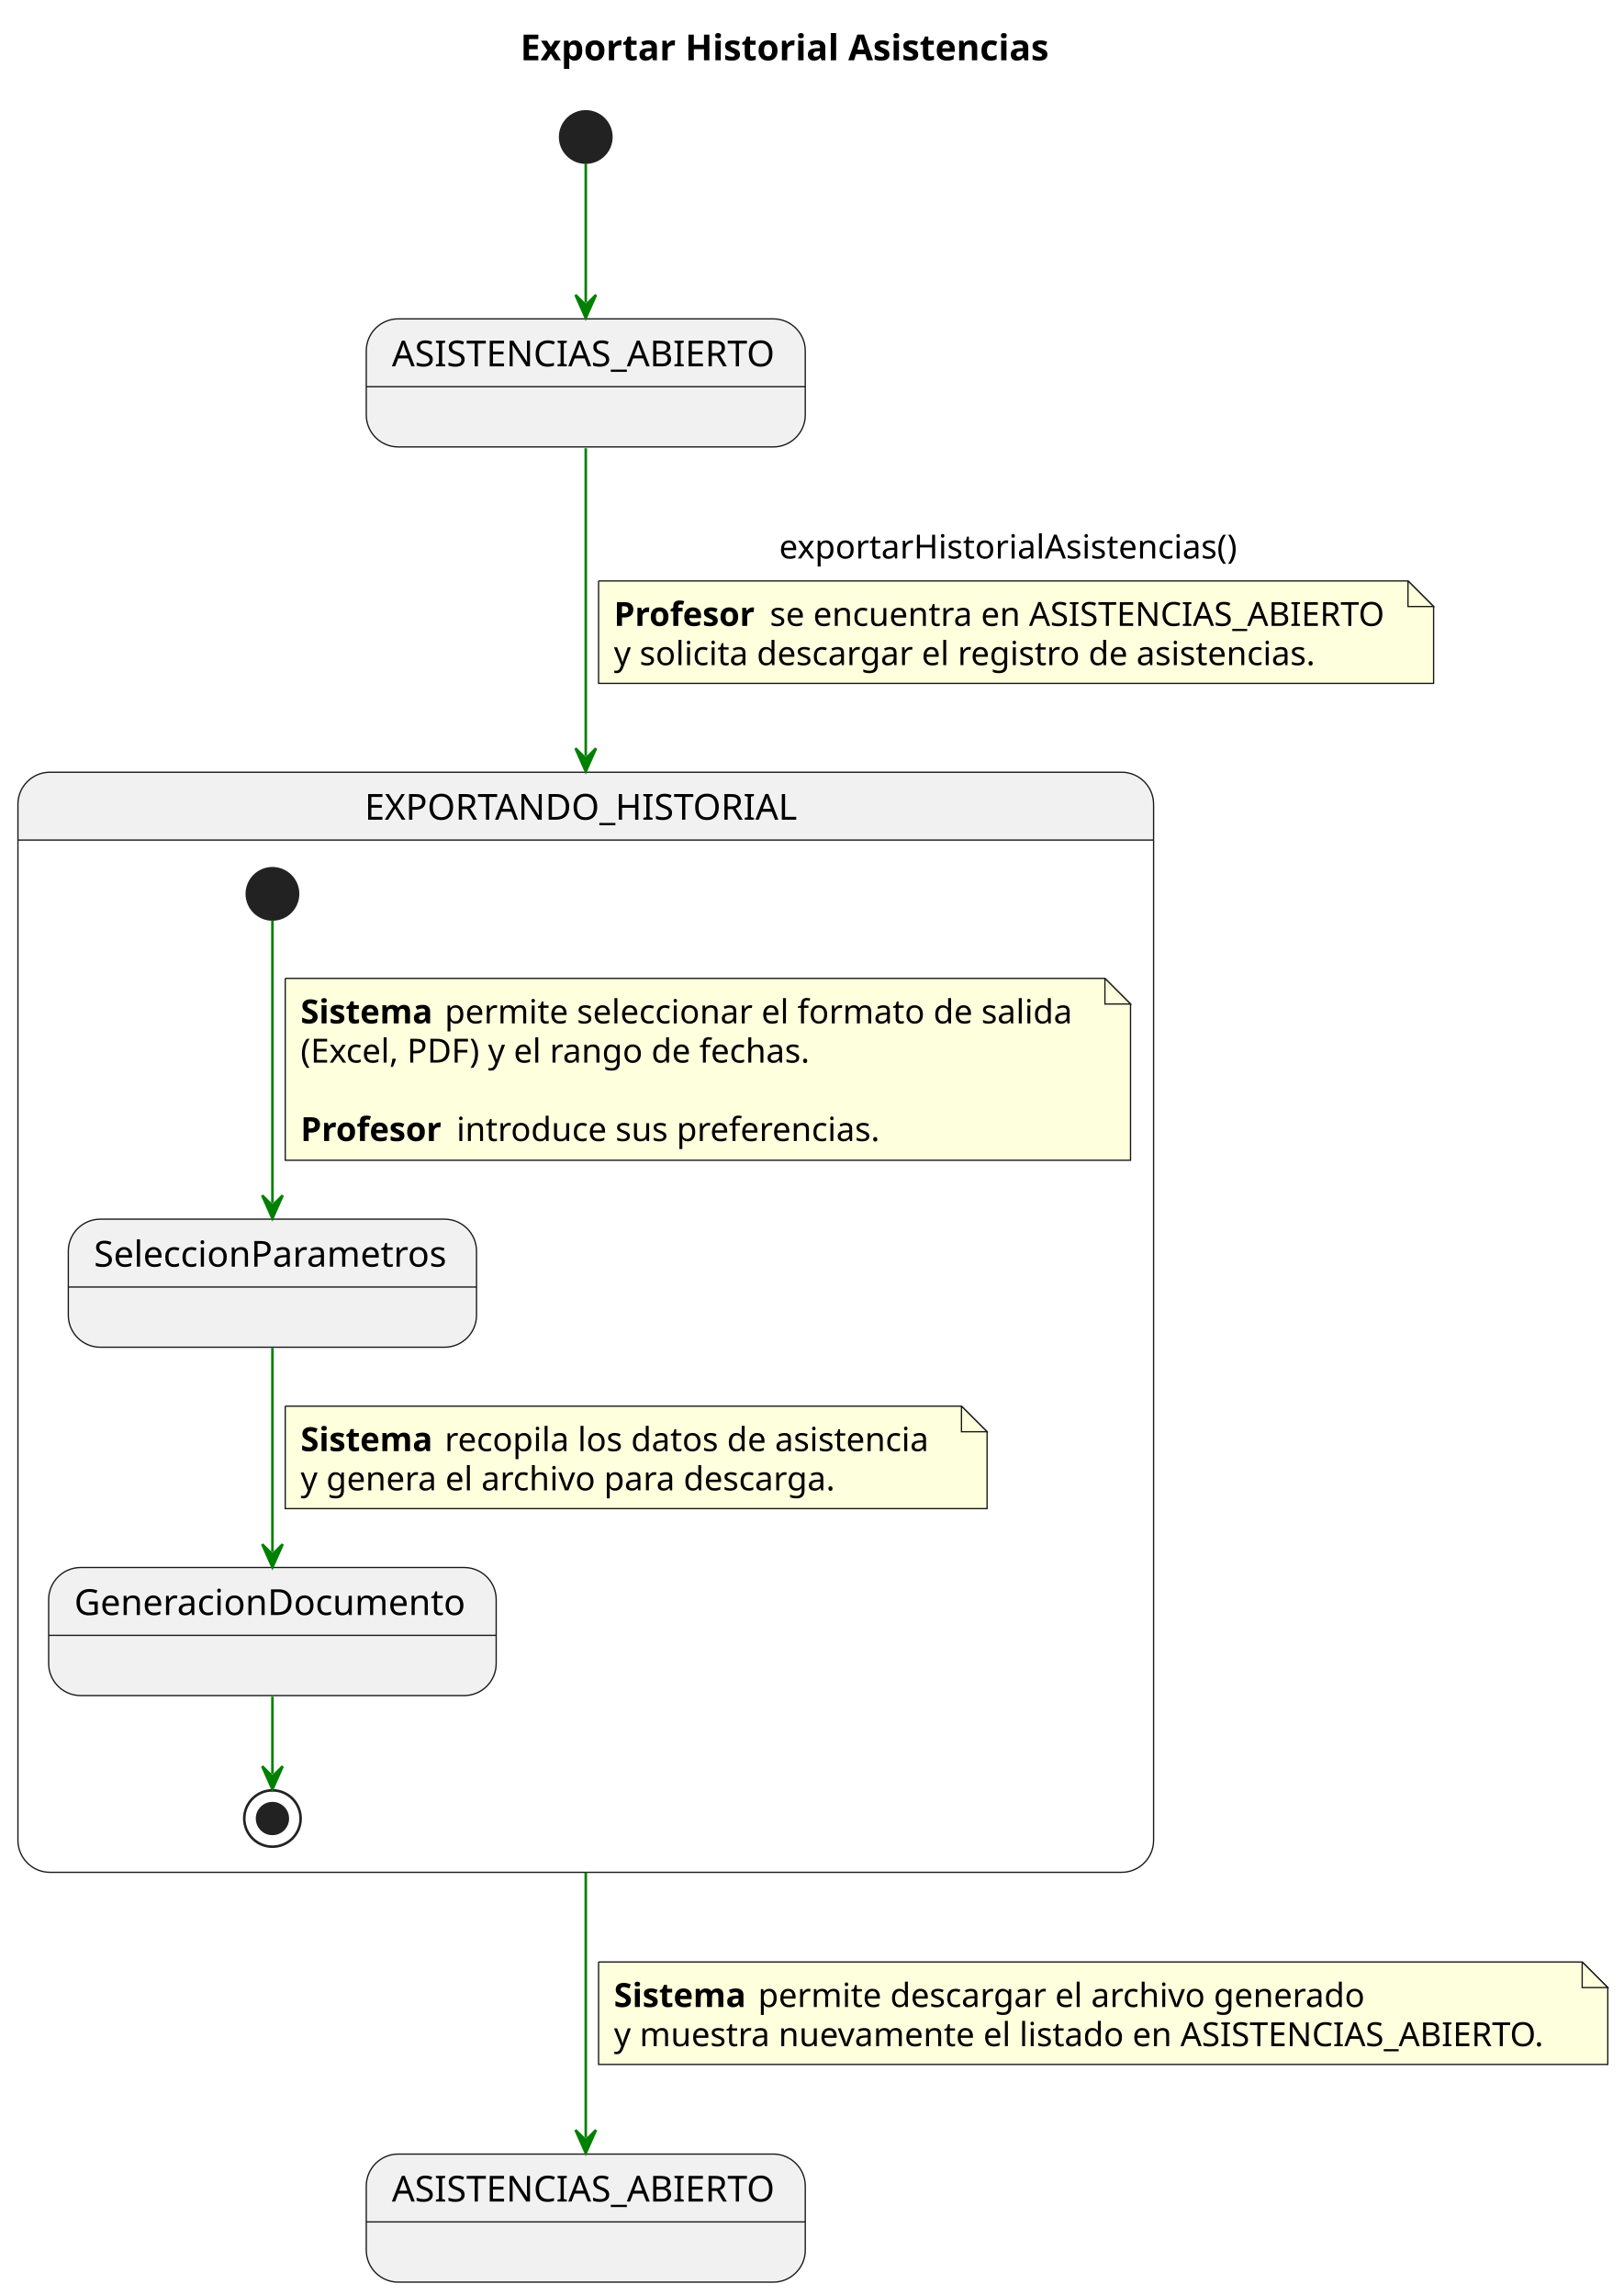
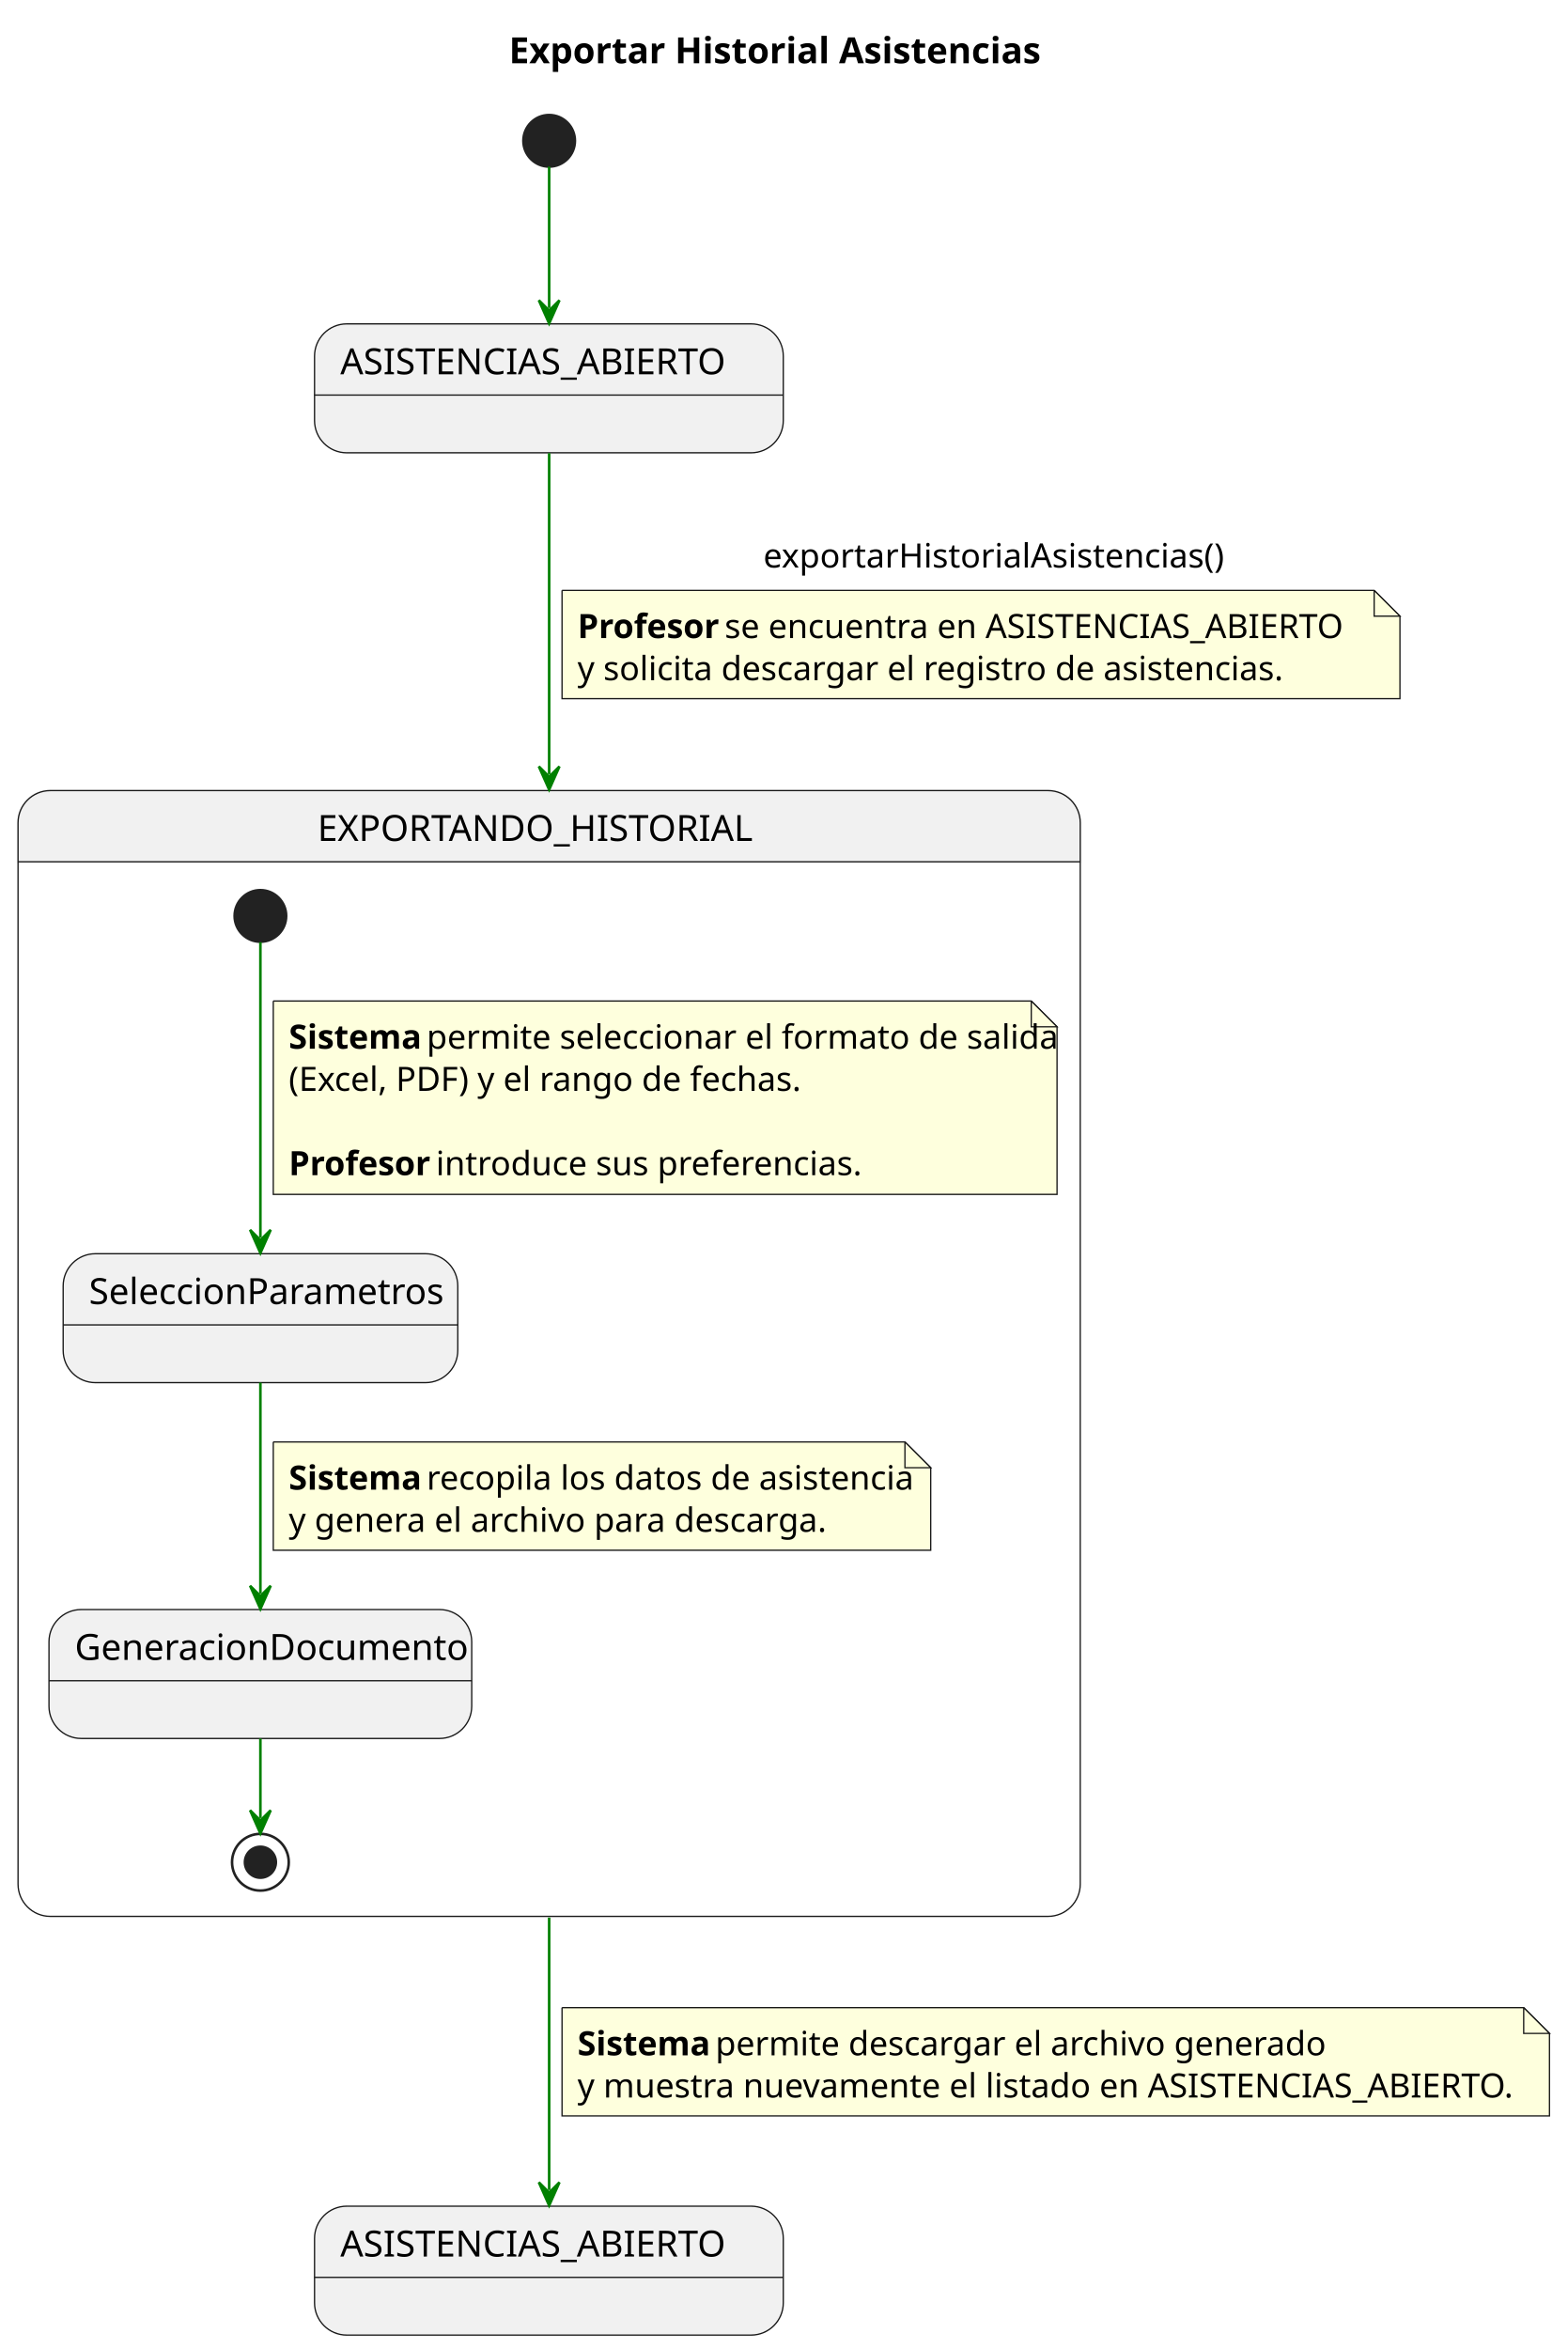
- <svg xmlns="http://www.w3.org/2000/svg" contentStyleType="text/css" data-diagram-type="STATE" height="896px" preserveAspectRatio="none" style="width:634px;height:896px;background:#FFFFFF;" version="1.1" viewBox="0 0 634 896" width="634px" zoomAndPan="magnify">
+ <svg xmlns="http://www.w3.org/2000/svg" contentStyleType="text/css" data-diagram-type="STATE" height="911px" preserveAspectRatio="none" style="width:608px;height:911px;background:#FFFFFF;" version="1.1" viewBox="0 0 608 911" width="608px" zoomAndPan="magnify">
  <defs />
  <g>
-     <g class="title" data-source-line="1">
-       <text fill="#000000" font-family="sans-serif" font-size="14" font-weight="bold" lengthAdjust="spacing" textLength="214.382" x="203.149" y="23.535">Exportar Historial Asistencias</text>
+     <text fill="#000000" font-family="sans-serif" font-size="14" font-weight="bold" lengthAdjust="spacing" textLength="199.185" x="197.407" y="24.533">Exportar Historial Asistencias</text>
+     <g id="ASISTENCIAS_ABIERTO_INICIAL">
+       <rect fill="#F1F1F1" height="50" rx="12.5" ry="12.5" style="stroke:#181818;stroke-width:0.5;" width="181.82" x="122" y="125.609" />
+       <line style="stroke:#181818;stroke-width:0.5;" x1="122" x2="303.82" y1="153.219" y2="153.219" />
+       <text fill="#000000" font-family="sans-serif" font-size="14" lengthAdjust="spacing" textLength="161.82" x="132" y="145.143">ASISTENCIAS_ABIERTO</text>
    </g>
-     <g id="ASISTENCIAS_ABIERTO_INICIAL">
-       <rect fill="#F1F1F1" height="50" rx="12.5" ry="12.5" style="stroke:#181818;stroke-width:0.5;" width="171.389" x="142.99" y="124.488" />
-       <line style="stroke:#181818;stroke-width:0.5;" x1="142.99" x2="314.379" y1="150.977" y2="150.977" />
-       <text fill="#000000" font-family="sans-serif" font-size="14" lengthAdjust="spacing" textLength="151.389" x="152.99" y="143.023">ASISTENCIAS_ABIERTO</text>
-     </g>
-     <path d="M19.5,301.488 L437.86,301.488 A12.5,12.5 0 0 1 450.36,313.988 L450.36,327.977 L7,327.977 L7,313.988 A12.5,12.5 0 0 1 19.5,301.488" fill="#F1F1F1" />
-     <rect fill="none" height="429.488" rx="12.5" ry="12.5" style="stroke:#181818;stroke-width:0.5;" width="443.36" x="7" y="301.488" />
-     <line style="stroke:#181818;stroke-width:0.5;" x1="7" x2="450.36" y1="327.977" y2="327.977" />
-     <text fill="#000000" font-family="sans-serif" font-size="14" lengthAdjust="spacing" textLength="172.635" x="142.363" y="320.023">EXPORTANDO_HISTORIAL</text>
+     <path d="M19.5,306.609 L406.5,306.609 A12.5,12.5 0 0 1 419,319.109 L419,334.219 L7,334.219 L7,319.109 A12.5,12.5 0 0 1 19.5,306.609" fill="#F1F1F1" style="stroke:#F1F1F1;stroke-width:1;" />
+     <rect fill="none" height="436.609" rx="12.5" ry="12.5" style="stroke:#181818;stroke-width:0.5;" width="412" x="7" y="306.609" />
+     <line style="stroke:#181818;stroke-width:0.5;" x1="7" x2="419" y1="334.219" y2="334.219" />
+     <text fill="#000000" font-family="sans-serif" font-size="14" lengthAdjust="spacing" textLength="179.703" x="123.148" y="326.143">EXPORTANDO_HISTORIAL</text>
    <g id="PROCESO_EXPORTACION_COMP.SeleccionParametros">
-       <rect fill="#F1F1F1" height="50" rx="12.5" ry="12.5" style="stroke:#181818;stroke-width:0.5;" width="159.364" x="26.67" y="475.977" />
-       <line style="stroke:#181818;stroke-width:0.5;" x1="26.67" x2="186.034" y1="502.465" y2="502.465" />
-       <text fill="#000000" font-family="sans-serif" font-size="14" lengthAdjust="spacing" textLength="139.364" x="36.67" y="494.512">SeleccionParametros</text>
+       <rect fill="#F1F1F1" height="50" rx="12.5" ry="12.5" style="stroke:#181818;stroke-width:0.5;" width="153.061" x="24.5" y="486.219" />
+       <line style="stroke:#181818;stroke-width:0.5;" x1="24.5" x2="177.561" y1="513.828" y2="513.828" />
+       <text fill="#000000" font-family="sans-serif" font-size="14" lengthAdjust="spacing" textLength="133.061" x="34.5" y="505.752">SeleccionParametros</text>
    </g>
    <g id="PROCESO_EXPORTACION_COMP.GeneracionDocumento">
-       <rect fill="#F1F1F1" height="50" rx="12.5" ry="12.5" style="stroke:#181818;stroke-width:0.5;" width="174.711" x="19" y="611.977" />
-       <line style="stroke:#181818;stroke-width:0.5;" x1="19" x2="193.711" y1="638.465" y2="638.465" />
-       <text fill="#000000" font-family="sans-serif" font-size="14" lengthAdjust="spacing" textLength="154.711" x="29" y="630.512">GeneracionDocumento</text>
+       <rect fill="#F1F1F1" height="50" rx="12.5" ry="12.5" style="stroke:#181818;stroke-width:0.5;" width="163.972" x="19" y="624.219" />
+       <line style="stroke:#181818;stroke-width:0.5;" x1="19" x2="182.972" y1="651.828" y2="651.828" />
+       <text fill="#000000" font-family="sans-serif" font-size="14" lengthAdjust="spacing" textLength="143.972" x="29" y="643.752">GeneracionDocumento</text>
    </g>
-     <ellipse cx="106.36" cy="348.977" fill="#222222" rx="10" ry="10" style="stroke:#222222;stroke-width:1;" />
-     <ellipse cx="106.36" cy="709.977" fill="none" rx="11" ry="11" style="stroke:#222222;stroke-width:1;" />
-     <ellipse cx="106.36" cy="709.977" fill="#222222" rx="6" ry="6" style="stroke:#222222;stroke-width:1;" />
-     <g class="link" data-entity-1=".start.PROCESO_EXPORTACION_COMP" data-entity-2="SeleccionParametros" data-source-line="21" data-uid="lnk6" id="link_.start.PROCESO_EXPORTACION_COMP_SeleccionParametros">
-       <path d="M106.36,359.357 C106.36,382.317 106.36,435.917 106.36,469.697" fill="none" id="*start*PROCESO_EXPORTACION_COMP-to-SeleccionParametros" style="stroke:#008000;stroke-width:1;" />
-       <polygon fill="#008000" points="106.36,475.697,110.36,466.697,106.36,470.697,102.36,466.697,106.36,475.697" style="stroke:#008000;stroke-width:1;" />
-       <path d="M111.36,381.977 L111.36,452.977 L441.36,452.977 L441.36,391.977 L431.36,381.977 L111.36,381.977" fill="#FEFFDD" style="stroke:#181818;stroke-width:0.5;" />
-       <path d="M431.36,381.977 L431.36,391.977 L441.36,391.977 L431.36,381.977" fill="#FEFFDD" style="stroke:#181818;stroke-width:0.5;" />
-       <text fill="#000000" font-family="sans-serif" font-size="13" font-weight="bold" lengthAdjust="spacing" textLength="52.14" x="117.36" y="399.545">Sistema</text>
-       <text fill="#000000" font-family="sans-serif" font-size="13" lengthAdjust="spacing" textLength="253.164" x="173.613" y="399.545">permite seleccionar el formato de salida</text>
-       <text fill="#000000" font-family="sans-serif" font-size="13" lengthAdjust="spacing" textLength="208.362" x="117.36" y="414.856">(Excel, PDF) y el rango de fechas.</text>
-       <text fill="#000000" font-family="sans-serif" font-size="13" lengthAdjust="spacing" textLength="4.113" x="117.36" y="430.166"> </text>
-       <text fill="#000000" font-family="sans-serif" font-size="13" font-weight="bold" lengthAdjust="spacing" textLength="56.754" x="117.36" y="445.477">Profesor</text>
-       <text fill="#000000" font-family="sans-serif" font-size="13" lengthAdjust="spacing" textLength="171.425" x="178.228" y="445.477">introduce sus preferencias.</text>
+     <ellipse cx="101" cy="355.219" fill="#222222" rx="10" ry="10" style="stroke:#222222;stroke-width:1;" />
+     <ellipse cx="101" cy="722.219" fill="none" rx="11" ry="11" style="stroke:#222222;stroke-width:1;" />
+     <ellipse cx="101" cy="722.219" fill="#222222" rx="6" ry="6" style="stroke:#222222;stroke-width:1;" />
+     <g class="link" data-entity-1="*start*PROCESO_EXPORTACION_COMP" data-entity-2="SeleccionParametros" data-source-line="21" data-uid="lnk6" id="link_*start*PROCESO_EXPORTACION_COMP_SeleccionParametros">
+       <path d="M101,365.389 C101,388.769 101,445.179 101,479.959" fill="none" id="*start*PROCESO_EXPORTACION_COMP-to-SeleccionParametros" style="stroke:#008000;stroke-width:1;" />
+       <polygon fill="#008000" points="101,485.959,105,476.959,101,480.959,97,476.959,101,485.959" style="stroke:#008000;stroke-width:1;" />
+       <path d="M106,388.219 L106,463.219 L410,463.219 L410,398.219 L400,388.219 L106,388.219" fill="#FEFFDD" style="stroke:#181818;stroke-width:0.5;" />
+       <path d="M400,388.219 L400,398.219 L410,398.219 L400,388.219" fill="#FEFFDD" style="stroke:#181818;stroke-width:0.5;" />
+       <text fill="#000000" font-family="sans-serif" font-size="13" font-weight="bold" lengthAdjust="spacing" textLength="49.861" x="112" y="406.714">Sistema</text>
+       <text fill="#000000" font-family="sans-serif" font-size="13" lengthAdjust="spacing" textLength="229.779" x="165.473" y="406.714">permite seleccionar el formato de salida</text>
+       <text fill="#000000" font-family="sans-serif" font-size="13" lengthAdjust="spacing" textLength="197.971" x="112" y="423.065">(Excel, PDF) y el rango de fechas.</text>
+       <text fill="#000000" font-family="sans-serif" font-size="13" lengthAdjust="spacing" textLength="3.612" x="112" y="439.417"> </text>
+       <text fill="#000000" font-family="sans-serif" font-size="13" font-weight="bold" lengthAdjust="spacing" textLength="53.46" x="112" y="455.769">Profesor</text>
+       <text fill="#000000" font-family="sans-serif" font-size="13" lengthAdjust="spacing" textLength="156.083" x="169.072" y="455.769">introduce sus preferencias.</text>
    </g>
    <g class="link" data-entity-1="SeleccionParametros" data-entity-2="GeneracionDocumento" data-source-line="29" data-uid="lnk7" id="link_SeleccionParametros_GeneracionDocumento">
-       <path d="M106.36,526.247 C106.36,550.527 106.36,581.667 106.36,605.887" fill="none" id="SeleccionParametros-to-GeneracionDocumento" style="stroke:#008000;stroke-width:1;" />
-       <polygon fill="#008000" points="106.36,611.887,110.36,602.887,106.36,606.887,102.36,602.887,106.36,611.887" style="stroke:#008000;stroke-width:1;" />
-       <path d="M111.36,548.977 L111.36,588.977 L385.36,588.977 L385.36,558.977 L375.36,548.977 L111.36,548.977" fill="#FEFFDD" style="stroke:#181818;stroke-width:0.5;" />
-       <path d="M375.36,548.977 L375.36,558.977 L385.36,558.977 L375.36,548.977" fill="#FEFFDD" style="stroke:#181818;stroke-width:0.5;" />
-       <text fill="#000000" font-family="sans-serif" font-size="13" font-weight="bold" lengthAdjust="spacing" textLength="52.14" x="117.36" y="566.545">Sistema</text>
-       <text fill="#000000" font-family="sans-serif" font-size="13" lengthAdjust="spacing" textLength="197.126" x="173.613" y="566.545">recopila los datos de asistencia</text>
-       <text fill="#000000" font-family="sans-serif" font-size="13" lengthAdjust="spacing" textLength="215.681" x="117.36" y="581.856">y genera el archivo para descarga.</text>
+       <path d="M101,536.219 C101,560.929 101,593.219 101,617.999" fill="none" id="SeleccionParametros-to-GeneracionDocumento" style="stroke:#008000;stroke-width:1;" />
+       <polygon fill="#008000" points="101,623.999,105,614.999,101,618.999,97,614.999,101,623.999" style="stroke:#008000;stroke-width:1;" />
+       <path d="M106,559.219 L106,601.219 L361,601.219 L361,569.219 L351,559.219 L106,559.219" fill="#FEFFDD" style="stroke:#181818;stroke-width:0.5;" />
+       <path d="M351,559.219 L351,569.219 L361,569.219 L351,559.219" fill="#FEFFDD" style="stroke:#181818;stroke-width:0.5;" />
+       <text fill="#000000" font-family="sans-serif" font-size="13" font-weight="bold" lengthAdjust="spacing" textLength="49.861" x="112" y="577.714">Sistema</text>
+       <text fill="#000000" font-family="sans-serif" font-size="13" lengthAdjust="spacing" textLength="180.661" x="165.473" y="577.714">recopila los datos de asistencia</text>
+       <text fill="#000000" font-family="sans-serif" font-size="13" lengthAdjust="spacing" textLength="200.173" x="112" y="594.065">y genera el archivo para descarga.</text>
    </g>
-     <g class="link" data-entity-1="GeneracionDocumento" data-entity-2=".end.PROCESO_EXPORTACION_COMP" data-source-line="35" data-uid="lnk9" id="link_GeneracionDocumento_.end.PROCESO_EXPORTACION_COMP">
-       <path d="M106.36,662.407 C106.36,674.767 106.36,683.107 106.36,692.577" fill="none" id="GeneracionDocumento-to-*end*PROCESO_EXPORTACION_COMP" style="stroke:#008000;stroke-width:1;" />
-       <polygon fill="#008000" points="106.36,698.577,110.36,689.577,106.36,693.577,102.36,689.577,106.36,698.577" style="stroke:#008000;stroke-width:1;" />
+     <g class="link" data-entity-1="GeneracionDocumento" data-entity-2="*end*PROCESO_EXPORTACION_COMP" data-source-line="35" data-uid="lnk9" id="link_GeneracionDocumento_*end*PROCESO_EXPORTACION_COMP">
+       <path d="M101,674.259 C101,686.809 101,695.499 101,705.069" fill="none" id="GeneracionDocumento-to-*end*PROCESO_EXPORTACION_COMP" style="stroke:#008000;stroke-width:1;" />
+       <polygon fill="#008000" points="101,711.069,105,702.069,101,706.069,97,702.069,101,711.069" style="stroke:#008000;stroke-width:1;" />
    </g>
    <g id="ASISTENCIAS_ABIERTO_FINAL">
-       <rect fill="#F1F1F1" height="50" rx="12.5" ry="12.5" style="stroke:#181818;stroke-width:0.5;" width="171.389" x="142.99" y="840.978" />
-       <line style="stroke:#181818;stroke-width:0.5;" x1="142.99" x2="314.379" y1="867.467" y2="867.467" />
-       <text fill="#000000" font-family="sans-serif" font-size="14" lengthAdjust="spacing" textLength="151.389" x="152.99" y="859.513">ASISTENCIAS_ABIERTO</text>
+       <rect fill="#F1F1F1" height="50" rx="12.5" ry="12.5" style="stroke:#181818;stroke-width:0.5;" width="181.82" x="122" y="855.609" />
+       <line style="stroke:#181818;stroke-width:0.5;" x1="122" x2="303.82" y1="883.219" y2="883.219" />
+       <text fill="#000000" font-family="sans-serif" font-size="14" lengthAdjust="spacing" textLength="161.82" x="132" y="875.143">ASISTENCIAS_ABIERTO</text>
    </g>
-     <ellipse cx="228.68" cy="53.488" fill="#222222" rx="10" ry="10" style="stroke:#222222;stroke-width:1;" />
-     <g class="link" data-entity-1=".start." data-entity-2="ASISTENCIAS_ABIERTO_INICIAL" data-source-line="8" data-uid="lnk3" id="link_.start._ASISTENCIAS_ABIERTO_INICIAL">
-       <path d="M228.68,63.848 C228.68,77.778 228.68,98.448 228.68,118.138" fill="none" id="*start*-to-ASISTENCIAS_ABIERTO_INICIAL" style="stroke:#008000;stroke-width:1;" />
-       <polygon fill="#008000" points="228.68,124.138,232.68,115.138,228.68,119.138,224.68,115.138,228.68,124.138" style="stroke:#008000;stroke-width:1;" />
+     <ellipse cx="213" cy="54.609" fill="#222222" rx="10" ry="10" style="stroke:#222222;stroke-width:1;" />
+     <g class="link" data-entity-1="*start*" data-entity-2="ASISTENCIAS_ABIERTO_INICIAL" data-source-line="8" data-uid="lnk3" id="link_*start*_ASISTENCIAS_ABIERTO_INICIAL">
+       <path d="M213,64.619 C213,78.499 213,99.579 213,119.449" fill="none" id="*start*-to-ASISTENCIAS_ABIERTO_INICIAL" style="stroke:#008000;stroke-width:1;" />
+       <polygon fill="#008000" points="213,125.449,217,116.449,213,120.449,209,116.449,213,125.449" style="stroke:#008000;stroke-width:1;" />
    </g>
    <g class="link" data-entity-1="ASISTENCIAS_ABIERTO_INICIAL" data-entity-2="PROCESO_EXPORTACION_COMP" data-source-line="10" data-uid="lnk4" id="link_ASISTENCIAS_ABIERTO_INICIAL_PROCESO_EXPORTACION_COMP">
-       <path d="M228.68,174.988 C228.68,202.538 228.68,244.148 228.68,295.168" fill="none" id="ASISTENCIAS_ABIERTO_INICIAL-to-PROCESO_EXPORTACION_COMP" style="stroke:#008000;stroke-width:1;" />
-       <polygon fill="#008000" points="228.68,301.168,232.68,292.168,228.68,296.168,224.68,292.168,228.68,301.168" style="stroke:#008000;stroke-width:1;" />
-       <text fill="#000000" font-family="sans-serif" font-size="13" lengthAdjust="spacing" textLength="185.694" x="304.168" y="218.057">exportarHistorialAsistencias()</text>
-       <path d="M233.68,226.799 L233.68,266.799 L559.68,266.799 L559.68,236.799 L549.68,226.799 L233.68,226.799" fill="#FEFFDD" style="stroke:#181818;stroke-width:0.5;" />
-       <path d="M549.68,226.799 L549.68,236.799 L559.68,236.799 L549.68,226.799" fill="#FEFFDD" style="stroke:#181818;stroke-width:0.5;" />
-       <text fill="#000000" font-family="sans-serif" font-size="13" font-weight="bold" lengthAdjust="spacing" textLength="56.754" x="239.68" y="244.367">Profesor</text>
-       <text fill="#000000" font-family="sans-serif" font-size="13" lengthAdjust="spacing" textLength="244.804" x="300.548" y="244.367">se encuentra en ASISTENCIAS_ABIERTO</text>
-       <text fill="#000000" font-family="sans-serif" font-size="13" lengthAdjust="spacing" textLength="286.216" x="239.68" y="259.678">y solicita descargar el registro de asistencias.</text>
+       <path d="M213,175.759 C213,203.899 213,247.319 213,300.239" fill="none" id="ASISTENCIAS_ABIERTO_INICIAL-to-PROCESO_EXPORTACION_COMP" style="stroke:#008000;stroke-width:1;" />
+       <polygon fill="#008000" points="213,306.239,217,297.239,213,301.239,209,297.239,213,306.239" style="stroke:#008000;stroke-width:1;" />
+       <text fill="#000000" font-family="sans-serif" font-size="13" lengthAdjust="spacing" textLength="169.051" x="296.065" y="220.105">exportarHistorialAsistencias()</text>
+       <path d="M218,228.961 L218,270.961 L543,270.961 L543,238.961 L533,228.961 L218,228.961" fill="#FEFFDD" style="stroke:#181818;stroke-width:0.5;" />
+       <path d="M533,228.961 L533,238.961 L543,238.961 L533,228.961" fill="#FEFFDD" style="stroke:#181818;stroke-width:0.5;" />
+       <text fill="#000000" font-family="sans-serif" font-size="13" font-weight="bold" lengthAdjust="spacing" textLength="53.46" x="224" y="247.456">Profesor</text>
+       <text fill="#000000" font-family="sans-serif" font-size="13" lengthAdjust="spacing" textLength="247.108" x="281.072" y="247.456">se encuentra en ASISTENCIAS_ABIERTO</text>
+       <text fill="#000000" font-family="sans-serif" font-size="13" lengthAdjust="spacing" textLength="261.562" x="224" y="263.808">y solicita descargar el registro de asistencias.</text>
    </g>
    <g class="link" data-entity-1="PROCESO_EXPORTACION_COMP" data-entity-2="ASISTENCIAS_ABIERTO_FINAL" data-source-line="38" data-uid="lnk10" id="link_PROCESO_EXPORTACION_COMP_ASISTENCIAS_ABIERTO_FINAL">
-       <path d="M228.68,731.028 C228.68,775.328 228.68,809.968 228.68,834.588" fill="none" id="PROCESO_EXPORTACION_COMP-to-ASISTENCIAS_ABIERTO_FINAL" style="stroke:#008000;stroke-width:1;" />
-       <polygon fill="#008000" points="228.68,840.588,232.68,831.588,228.68,835.588,224.68,831.588,228.68,840.588" style="stroke:#008000;stroke-width:1;" />
-       <path d="M233.68,765.978 L233.68,805.978 L627.68,805.978 L627.68,775.978 L617.68,765.978 L233.68,765.978" fill="#FEFFDD" style="stroke:#181818;stroke-width:0.5;" />
-       <path d="M617.68,765.978 L617.68,775.978 L627.68,775.978 L617.68,765.978" fill="#FEFFDD" style="stroke:#181818;stroke-width:0.5;" />
-       <text fill="#000000" font-family="sans-serif" font-size="13" font-weight="bold" lengthAdjust="spacing" textLength="52.14" x="239.68" y="783.547">Sistema</text>
-       <text fill="#000000" font-family="sans-serif" font-size="13" lengthAdjust="spacing" textLength="243.033" x="295.933" y="783.547">permite descargar el archivo generado</text>
-       <text fill="#000000" font-family="sans-serif" font-size="13" lengthAdjust="spacing" textLength="373.096" x="239.68" y="798.857">y muestra nuevamente el listado en ASISTENCIAS_ABIERTO.</text>
+       <path d="M213,743.699 C213,788.939 213,824.419 213,849.349" fill="none" id="PROCESO_EXPORTACION_COMP-to-ASISTENCIAS_ABIERTO_FINAL" style="stroke:#008000;stroke-width:1;" />
+       <polygon fill="#008000" points="213,855.349,217,846.349,213,850.349,209,846.349,213,855.349" style="stroke:#008000;stroke-width:1;" />
+       <path d="M218,778.609 L218,820.609 L601,820.609 L601,788.609 L591,778.609 L218,778.609" fill="#FEFFDD" style="stroke:#181818;stroke-width:0.5;" />
+       <path d="M591,778.609 L591,788.609 L601,788.609 L591,778.609" fill="#FEFFDD" style="stroke:#181818;stroke-width:0.5;" />
+       <text fill="#000000" font-family="sans-serif" font-size="13" font-weight="bold" lengthAdjust="spacing" textLength="49.861" x="224" y="797.105">Sistema</text>
+       <text fill="#000000" font-family="sans-serif" font-size="13" lengthAdjust="spacing" textLength="222.568" x="277.473" y="797.105">permite descargar el archivo generado</text>
+       <text fill="#000000" font-family="sans-serif" font-size="13" lengthAdjust="spacing" textLength="362.711" x="224" y="813.456">y muestra nuevamente el listado en ASISTENCIAS_ABIERTO.</text>
    </g>
  </g>
</svg>
